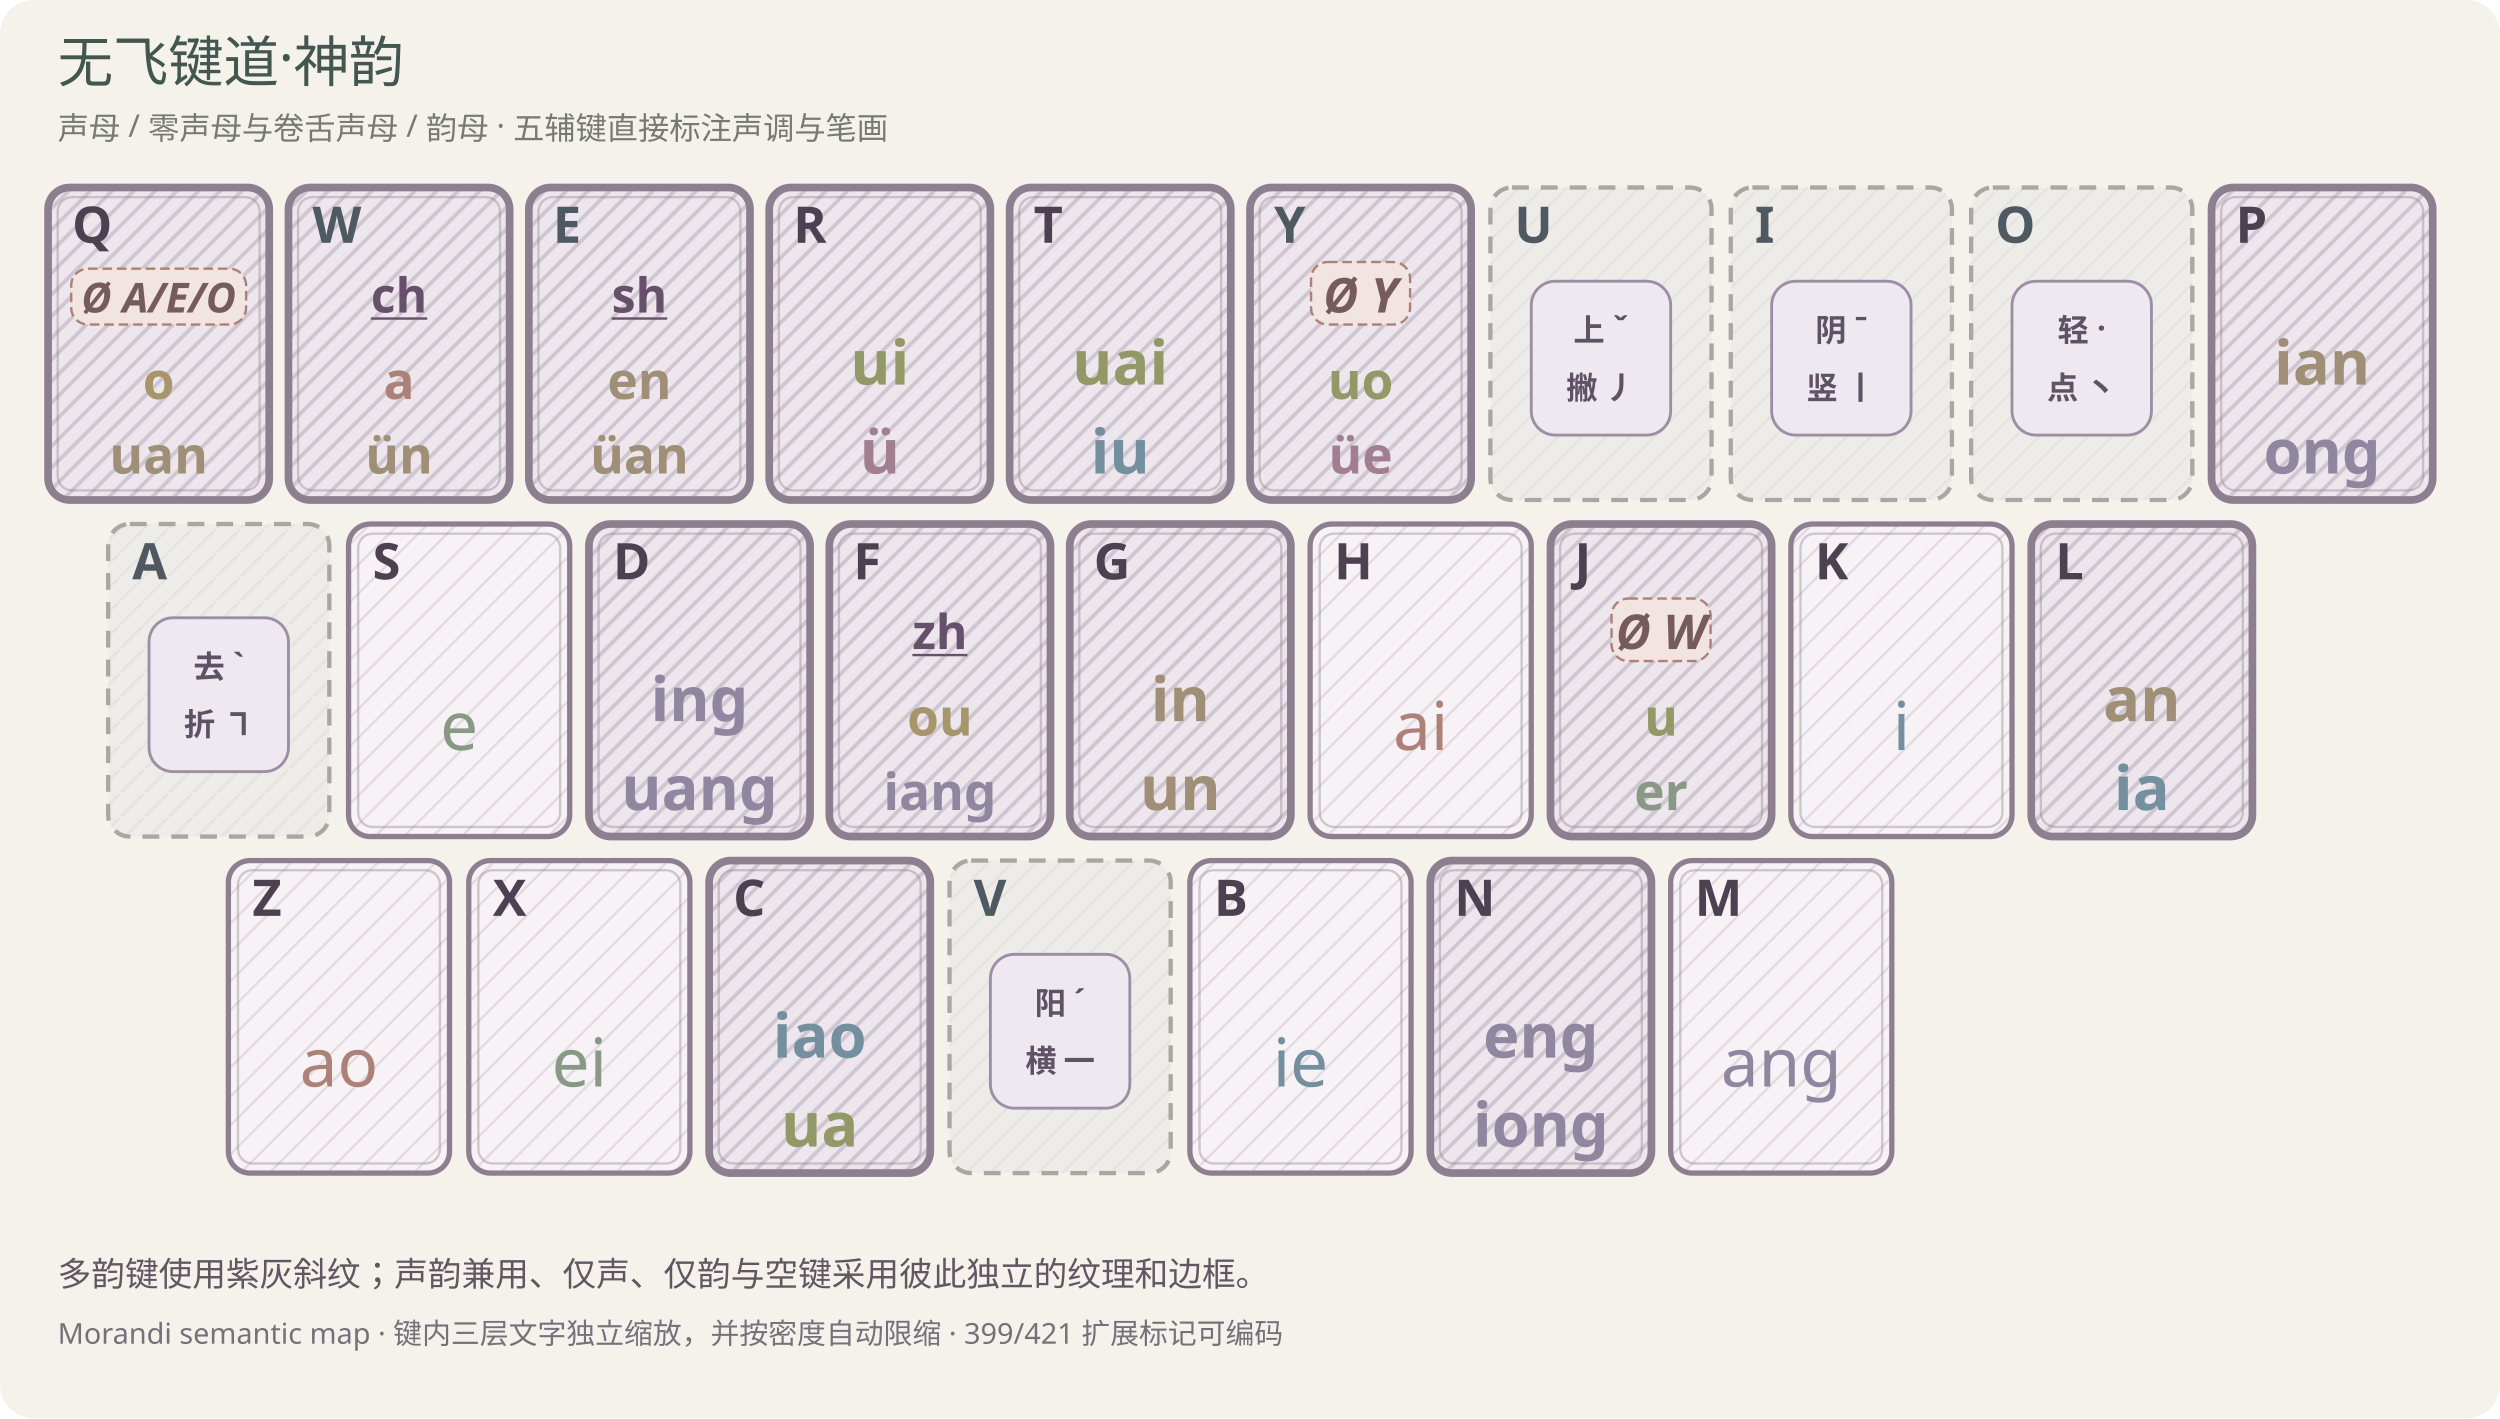
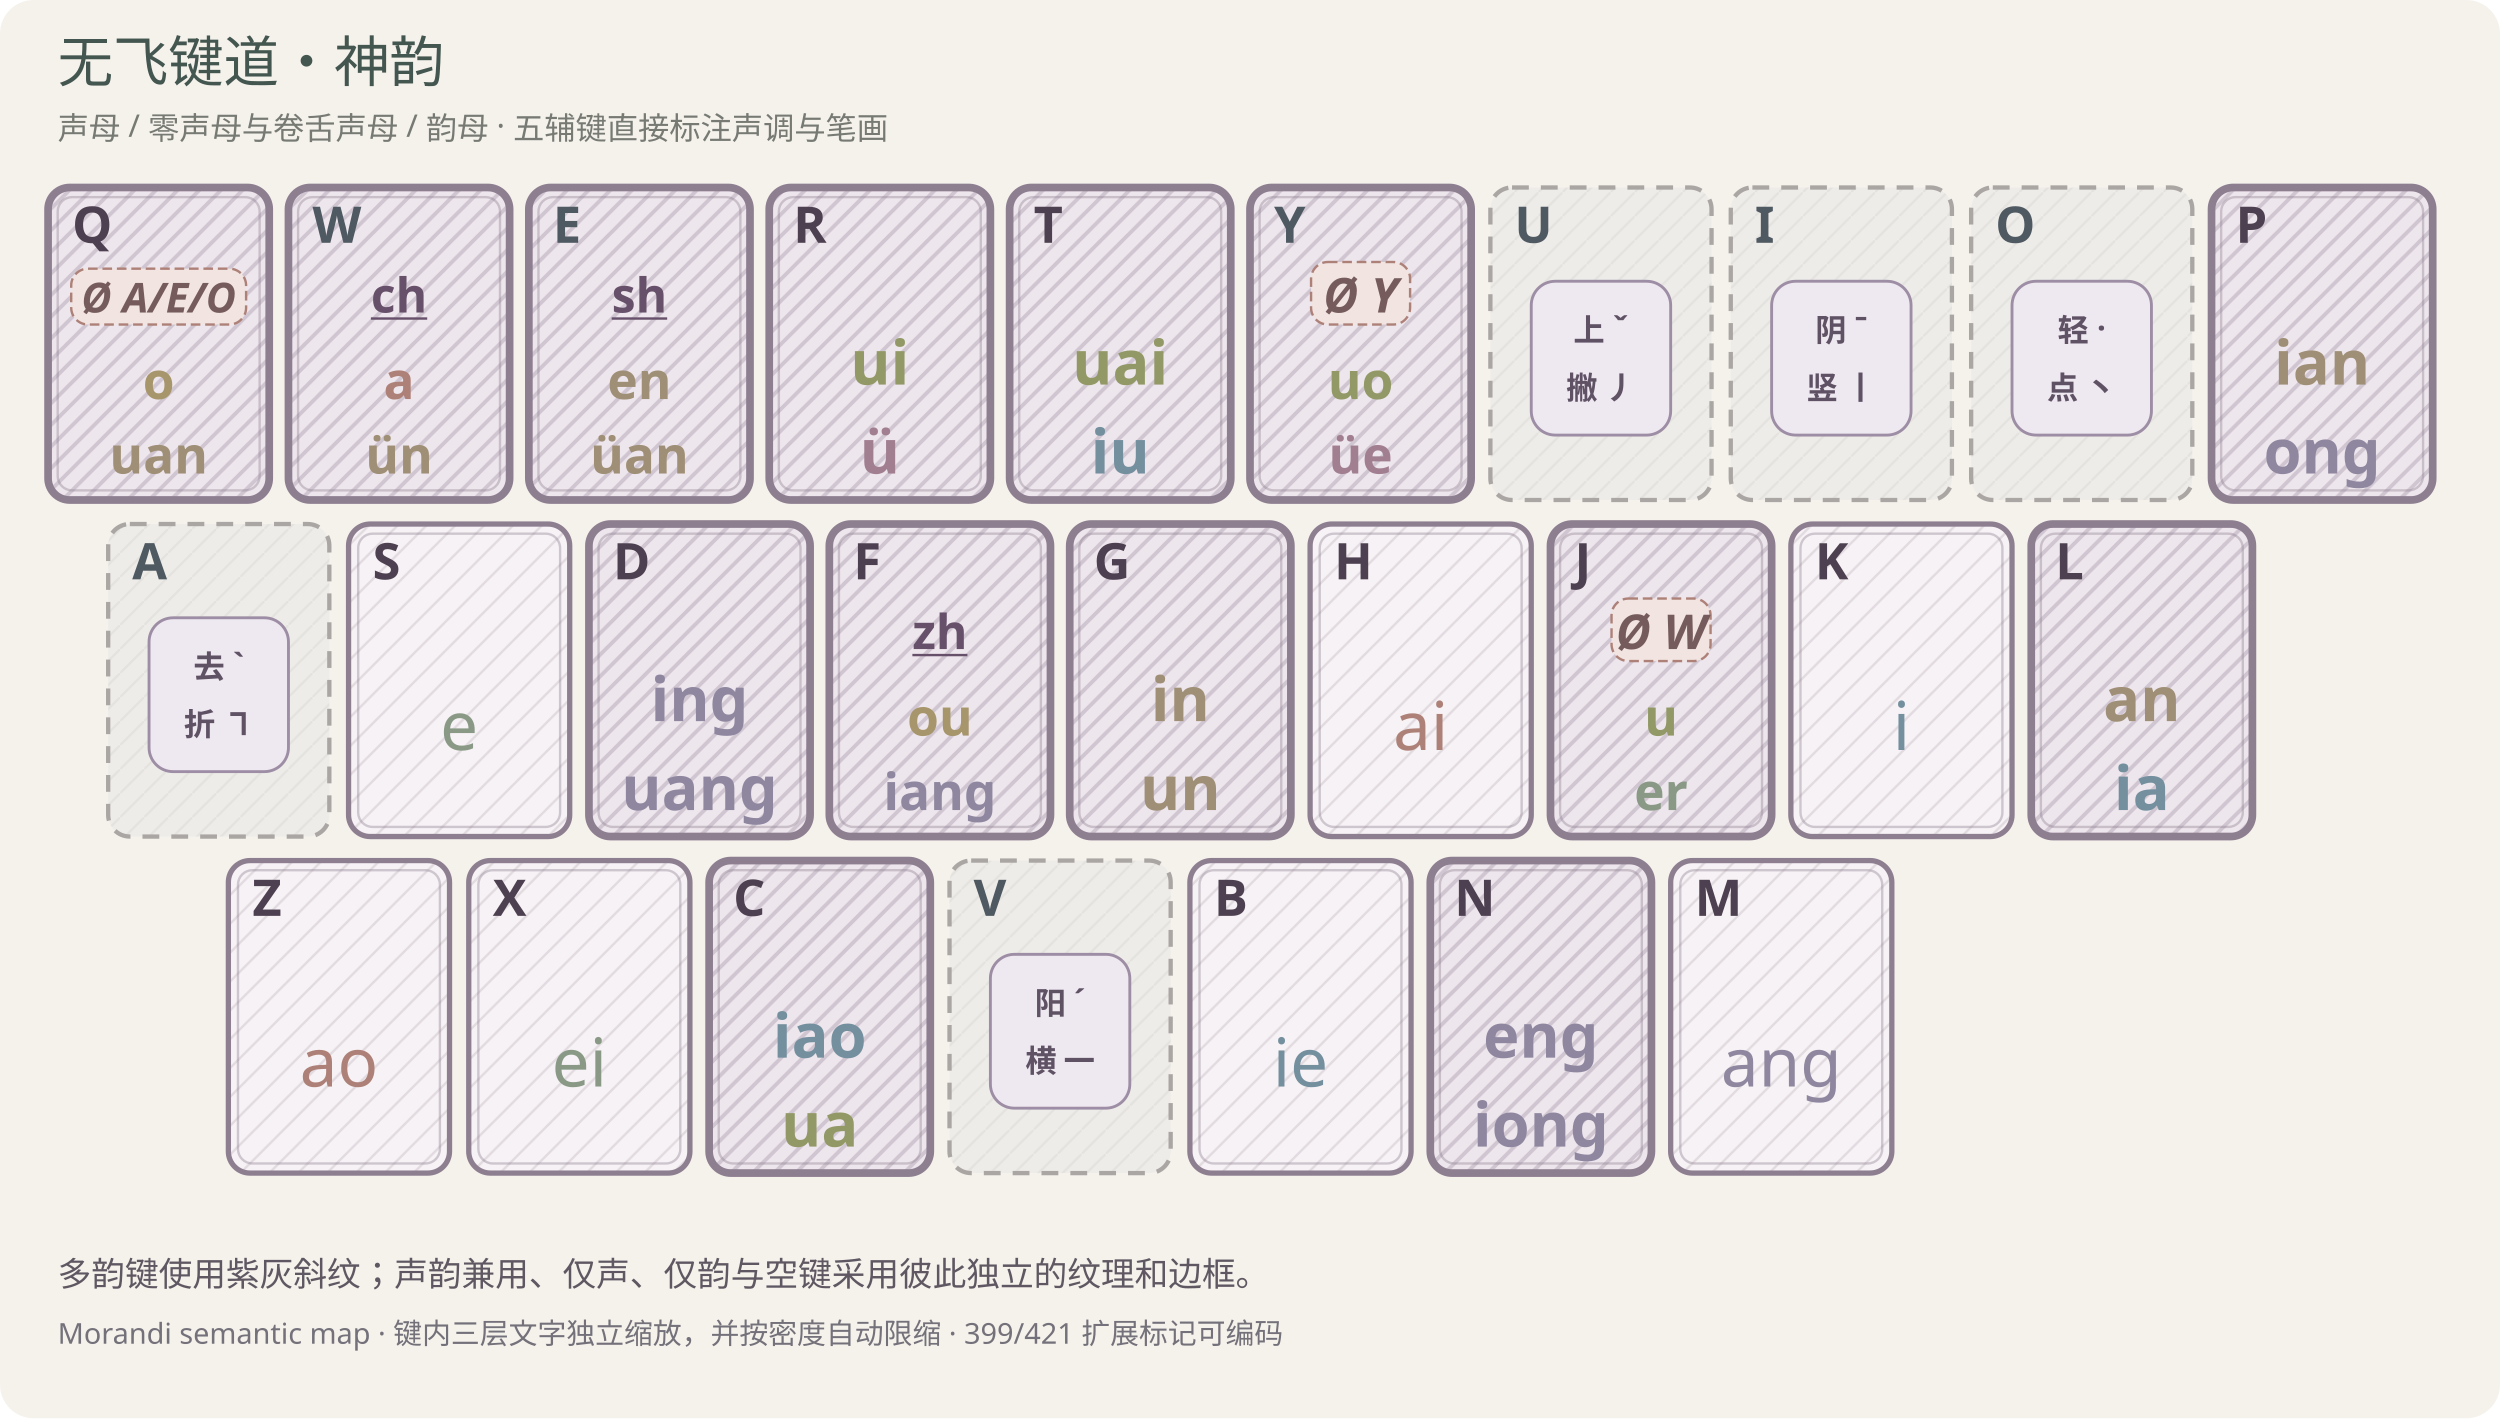
<svg xmlns="http://www.w3.org/2000/svg" class="keysvg nf4-keysvg" viewBox="0 0 1040 590" role="img" aria-labelledby="title desc">
  <defs>
    <pattern id="nf4-both" width="12" height="12" patternUnits="userSpaceOnUse">
      <rect width="12" height="12" fill="#f7f2f5" />
      <path d="M-3 3L3-3M0 12L12 0M9 15L15 9" stroke="#8d7e90" stroke-opacity=".2" />
    </pattern>
    <pattern id="nf4-ionly" width="9" height="9" patternUnits="userSpaceOnUse">
      <rect width="9" height="9" fill="#e8eef2" />
      <path d="M2 0V9M7 0V9" stroke="#748ea2" stroke-opacity=".18" />
    </pattern>
    <pattern id="nf4-ronly" width="10" height="10" patternUnits="userSpaceOnUse">
      <rect width="10" height="10" fill="#f3ebdf" />
      <circle cx="3" cy="3" r="1.15" fill="#ad8c61" fill-opacity=".3" />
    </pattern>
    <pattern id="nf4-none" width="10" height="10" patternUnits="userSpaceOnUse">
      <rect width="10" height="10" fill="#eeece8" />
      <path d="M0 10L10 0" stroke="#aaa6a4" stroke-opacity=".14" />
    </pattern>
    <pattern id="nf4-multi" width="9" height="9" patternUnits="userSpaceOnUse">
      <rect width="9" height="9" fill="#eee6ed" />
      <path d="M-2 2L2-2M0 9L9 0M7 11L11 7" stroke="#806f86" stroke-width="1.6" stroke-opacity=".27" />
    </pattern>
  </defs>
  <rect width="1040" height="590" rx="14" fill="#f5f2ec" />
-   <text x="24" y="34" fill="#445650" font-size="23" font-family="sans-serif">无飞键道·神韵</text>
+   <text x="24" y="34" fill="#445650" font-size="23" font-family="sans-serif">无飞键道・神韵</text>
  <text x="24" y="58" fill="#767a73" font-size="13" font-family="sans-serif">声母 / 零声母与卷舌声母 / 韵母 · 五辅键直接标注声调与笔画</text>
  <g data-key="Q">
    <clipPath id="nf4clip0">
      <rect x="23" y="81" width="86" height="124" rx="7" />
    </clipPath>
    <rect x="20" y="78" width="92" height="130" rx="9" fill="url(#nf4-multi)" stroke="#8d7e90" stroke-width="3.2" />
    <rect x="24" y="82" width="84" height="122" rx="6" fill="none" stroke="#8d7e90" stroke-opacity=".38" />
    <g clip-path="url(#nf4clip0)">
      <text x="30" y="101" font-family="sans-serif" font-size="21" fill="#4d4050" font-weight="800">Q</text>
      <rect x="29.621" y="111.759" width="72.759" height="23.241" rx="7" fill="#f1e4e1" stroke="#ad8178" stroke-dasharray="4 2" />
      <text x="66" y="130" text-anchor="middle" font-family="sans-serif" font-size="17.241" font-weight="700" font-style="italic" fill="#765b5c">Ø A/E/O</text>
      <text x="66" y="166" text-anchor="middle" font-family="sans-serif" font-size="21.39" font-weight="650" fill="#a7966c">o</text>
      <text x="66" y="197" text-anchor="middle" font-family="sans-serif" font-size="21.39" font-weight="650" fill="#9f8f76">uan</text>
    </g>
  </g>
  <g data-key="W">
    <clipPath id="nf4clip1">
      <rect x="123" y="81" width="86" height="124" rx="7" />
    </clipPath>
    <rect x="120" y="78" width="92" height="130" rx="9" fill="url(#nf4-multi)" stroke="#8d7e90" stroke-width="3.2" />
    <rect x="124" y="82" width="84" height="122" rx="6" fill="none" stroke="#8d7e90" stroke-opacity=".38" />
    <g clip-path="url(#nf4clip1)">
      <text x="130" y="101" font-family="sans-serif" font-size="21" fill="#4f5962" font-weight="680">W</text>
      <text x="166" y="130" text-anchor="middle" font-family="sans-serif" font-size="20" font-weight="700" class="pub-nonidentity" text-decoration="underline" fill="#66506a">ch</text>
      <text x="166" y="166" text-anchor="middle" font-family="sans-serif" font-size="21.39" font-weight="650" fill="#ad8178">a</text>
      <text x="166" y="197" text-anchor="middle" font-family="sans-serif" font-size="21.39" font-weight="650" fill="#9f8f76">ün</text>
    </g>
  </g>
  <g data-key="E">
    <clipPath id="nf4clip2">
      <rect x="223" y="81" width="86" height="124" rx="7" />
    </clipPath>
    <rect x="220" y="78" width="92" height="130" rx="9" fill="url(#nf4-multi)" stroke="#8d7e90" stroke-width="3.2" />
    <rect x="224" y="82" width="84" height="122" rx="6" fill="none" stroke="#8d7e90" stroke-opacity=".38" />
    <g clip-path="url(#nf4clip2)">
      <text x="230" y="101" font-family="sans-serif" font-size="21" fill="#4f5962" font-weight="680">E</text>
      <text x="266" y="130" text-anchor="middle" font-family="sans-serif" font-size="20" font-weight="700" class="pub-nonidentity" text-decoration="underline" fill="#66506a">sh</text>
      <text x="266" y="166" text-anchor="middle" font-family="sans-serif" font-size="21.39" font-weight="650" fill="#9f8f76">en</text>
      <text x="266" y="197" text-anchor="middle" font-family="sans-serif" font-size="21.39" font-weight="650" fill="#9f8f76">üan</text>
    </g>
  </g>
  <g data-key="R">
    <clipPath id="nf4clip3">
      <rect x="323" y="81" width="86" height="124" rx="7" />
    </clipPath>
    <rect x="320" y="78" width="92" height="130" rx="9" fill="url(#nf4-multi)" stroke="#8d7e90" stroke-width="3.2" />
    <rect x="324" y="82" width="84" height="122" rx="6" fill="none" stroke="#8d7e90" stroke-opacity=".38" />
    <g clip-path="url(#nf4clip3)">
      <text x="330" y="101" font-family="sans-serif" font-size="21" fill="#4d4050" font-weight="800">R</text>
      <text x="366" y="160" text-anchor="middle" font-family="sans-serif" font-size="25.53" font-weight="650" fill="#929967">ui</text>
      <text x="366" y="197" text-anchor="middle" font-family="sans-serif" font-size="25.53" font-weight="650" fill="#a17f91">ü</text>
    </g>
  </g>
  <g data-key="T">
    <clipPath id="nf4clip4">
      <rect x="423" y="81" width="86" height="124" rx="7" />
    </clipPath>
    <rect x="420" y="78" width="92" height="130" rx="9" fill="url(#nf4-multi)" stroke="#8d7e90" stroke-width="3.2" />
    <rect x="424" y="82" width="84" height="122" rx="6" fill="none" stroke="#8d7e90" stroke-opacity=".38" />
    <g clip-path="url(#nf4clip4)">
      <text x="430" y="101" font-family="sans-serif" font-size="21" fill="#4d4050" font-weight="800">T</text>
      <text x="466" y="160" text-anchor="middle" font-family="sans-serif" font-size="25.53" font-weight="650" fill="#929967">uai</text>
      <text x="466" y="197" text-anchor="middle" font-family="sans-serif" font-size="25.53" font-weight="650" fill="#748f9e">iu</text>
    </g>
  </g>
  <g data-key="Y">
    <clipPath id="nf4clip5">
      <rect x="523" y="81" width="86" height="124" rx="7" />
    </clipPath>
    <rect x="520" y="78" width="92" height="130" rx="9" fill="url(#nf4-multi)" stroke="#8d7e90" stroke-width="3.2" />
    <rect x="524" y="82" width="84" height="122" rx="6" fill="none" stroke="#8d7e90" stroke-opacity=".38" />
    <g clip-path="url(#nf4clip5)">
      <text x="530" y="101" font-family="sans-serif" font-size="21" fill="#4f5962" font-weight="680">Y</text>
      <rect x="545.4" y="109" width="41.2" height="26" rx="7" fill="#f1e4e1" stroke="#ad8178" stroke-dasharray="4 2" />
      <text x="566" y="130" text-anchor="middle" font-family="sans-serif" font-size="20" font-weight="700" font-style="italic" fill="#765b5c">Ø Y</text>
      <text x="566" y="166" text-anchor="middle" font-family="sans-serif" font-size="21.39" font-weight="650" fill="#929967">uo</text>
      <text x="566" y="197" text-anchor="middle" font-family="sans-serif" font-size="21.39" font-weight="650" fill="#a17f91">üe</text>
    </g>
  </g>
  <g data-key="U">
    <clipPath id="nf4clip6">
      <rect x="623" y="81" width="86" height="124" rx="7" />
    </clipPath>
    <rect x="620" y="78" width="92" height="130" rx="9" fill="url(#nf4-none)" stroke="#aaa6a4" stroke-width="1.8" stroke-dasharray="7 5" />
    <g clip-path="url(#nf4clip6)">
      <text x="630" y="101" font-family="sans-serif" font-size="21" fill="#4f5962" font-weight="680">U</text>
      <rect x="637" y="117" width="58" height="64" rx="10" fill="#eee8f0" stroke="#9d8da5" stroke-width="1.2" />
      <text x="666" y="142" text-anchor="middle" font-family="sans-serif" font-size="13" fill="#5f5265" font-weight="750">上 ˇ</text>
      <text x="666" y="166" text-anchor="middle" font-family="sans-serif" font-size="13" fill="#5f5265" font-weight="750">撇 丿</text>
    </g>
  </g>
  <g data-key="I">
    <clipPath id="nf4clip7">
      <rect x="723" y="81" width="86" height="124" rx="7" />
    </clipPath>
    <rect x="720" y="78" width="92" height="130" rx="9" fill="url(#nf4-none)" stroke="#aaa6a4" stroke-width="1.8" stroke-dasharray="7 5" />
    <g clip-path="url(#nf4clip7)">
      <text x="730" y="101" font-family="sans-serif" font-size="21" fill="#4f5962" font-weight="680">I</text>
      <rect x="737" y="117" width="58" height="64" rx="10" fill="#eee8f0" stroke="#9d8da5" stroke-width="1.2" />
      <text x="766" y="142" text-anchor="middle" font-family="sans-serif" font-size="13" fill="#5f5265" font-weight="750">阴 ˉ</text>
      <text x="766" y="166" text-anchor="middle" font-family="sans-serif" font-size="13" fill="#5f5265" font-weight="750">竖 丨</text>
    </g>
  </g>
  <g data-key="O">
    <clipPath id="nf4clip8">
      <rect x="823" y="81" width="86" height="124" rx="7" />
    </clipPath>
    <rect x="820" y="78" width="92" height="130" rx="9" fill="url(#nf4-none)" stroke="#aaa6a4" stroke-width="1.8" stroke-dasharray="7 5" />
    <g clip-path="url(#nf4clip8)">
      <text x="830" y="101" font-family="sans-serif" font-size="21" fill="#4f5962" font-weight="680">O</text>
      <rect x="837" y="117" width="58" height="64" rx="10" fill="#eee8f0" stroke="#9d8da5" stroke-width="1.2" />
      <text x="866" y="142" text-anchor="middle" font-family="sans-serif" font-size="13" fill="#5f5265" font-weight="750">轻 ·</text>
      <text x="866" y="166" text-anchor="middle" font-family="sans-serif" font-size="13" fill="#5f5265" font-weight="750">点 丶</text>
    </g>
  </g>
  <g data-key="P">
    <clipPath id="nf4clip9">
      <rect x="923" y="81" width="86" height="124" rx="7" />
    </clipPath>
    <rect x="920" y="78" width="92" height="130" rx="9" fill="url(#nf4-multi)" stroke="#8d7e90" stroke-width="3.2" />
    <rect x="924" y="82" width="84" height="122" rx="6" fill="none" stroke="#8d7e90" stroke-opacity=".38" />
    <g clip-path="url(#nf4clip9)">
      <text x="930" y="101" font-family="sans-serif" font-size="21" fill="#4d4050" font-weight="800">P</text>
      <text x="966" y="160" text-anchor="middle" font-family="sans-serif" font-size="25.53" font-weight="650" fill="#9f8f76">ian</text>
      <text x="966" y="197" text-anchor="middle" font-family="sans-serif" font-size="25.53" font-weight="650" fill="#8f879f">ong</text>
    </g>
  </g>
  <g data-key="A">
    <clipPath id="nf4clip13">
      <rect x="48" y="221" width="86" height="124" rx="7" />
    </clipPath>
    <rect x="45" y="218" width="92" height="130" rx="9" fill="url(#nf4-none)" stroke="#aaa6a4" stroke-width="1.8" stroke-dasharray="7 5" />
    <g clip-path="url(#nf4clip13)">
      <text x="55" y="241" font-family="sans-serif" font-size="21" fill="#4f5962" font-weight="680">A</text>
      <rect x="62" y="257" width="58" height="64" rx="10" fill="#eee8f0" stroke="#9d8da5" stroke-width="1.2" />
      <text x="91" y="282" text-anchor="middle" font-family="sans-serif" font-size="13" fill="#5f5265" font-weight="750">去 ˋ</text>
      <text x="91" y="306" text-anchor="middle" font-family="sans-serif" font-size="13" fill="#5f5265" font-weight="750">折 ㇕</text>
    </g>
  </g>
  <g data-key="S">
    <clipPath id="nf4clip14">
      <rect x="148" y="221" width="86" height="124" rx="7" />
    </clipPath>
    <rect x="145" y="218" width="92" height="130" rx="9" fill="url(#nf4-both)" stroke="#8d7e90" stroke-width="2.2" />
    <rect x="149" y="222" width="84" height="122" rx="6" fill="none" stroke="#8d7e90" stroke-opacity=".38" />
    <g clip-path="url(#nf4clip14)">
      <text x="155" y="241" font-family="sans-serif" font-size="21" fill="#4d4050" font-weight="800">S</text>
      <text x="191" y="312" text-anchor="middle" font-family="sans-serif" font-size="28" font-weight="540" fill="#899985">e</text>
    </g>
  </g>
  <g data-key="D">
    <clipPath id="nf4clip15">
      <rect x="248" y="221" width="86" height="124" rx="7" />
    </clipPath>
    <rect x="245" y="218" width="92" height="130" rx="9" fill="url(#nf4-multi)" stroke="#8d7e90" stroke-width="3.2" />
    <rect x="249" y="222" width="84" height="122" rx="6" fill="none" stroke="#8d7e90" stroke-opacity=".38" />
    <g clip-path="url(#nf4clip15)">
      <text x="255" y="241" font-family="sans-serif" font-size="21" fill="#4d4050" font-weight="800">D</text>
      <text x="291" y="300" text-anchor="middle" font-family="sans-serif" font-size="25.53" font-weight="650" fill="#8f879f">ing</text>
      <text x="291" y="337" text-anchor="middle" font-family="sans-serif" font-size="25.53" font-weight="650" fill="#8f879f">uang</text>
    </g>
  </g>
  <g data-key="F">
    <clipPath id="nf4clip16">
      <rect x="348" y="221" width="86" height="124" rx="7" />
    </clipPath>
    <rect x="345" y="218" width="92" height="130" rx="9" fill="url(#nf4-multi)" stroke="#8d7e90" stroke-width="3.2" />
    <rect x="349" y="222" width="84" height="122" rx="6" fill="none" stroke="#8d7e90" stroke-opacity=".38" />
    <g clip-path="url(#nf4clip16)">
      <text x="355" y="241" font-family="sans-serif" font-size="21" fill="#4d4050" font-weight="800">F</text>
      <text x="391" y="270" text-anchor="middle" font-family="sans-serif" font-size="20" font-weight="700" class="pub-nonidentity" text-decoration="underline" fill="#66506a">zh</text>
      <text x="391" y="306" text-anchor="middle" font-family="sans-serif" font-size="21.39" font-weight="650" fill="#a7966c">ou</text>
      <text x="391" y="337" text-anchor="middle" font-family="sans-serif" font-size="21.39" font-weight="650" fill="#8f879f">iang</text>
    </g>
  </g>
  <g data-key="G">
    <clipPath id="nf4clip17">
      <rect x="448" y="221" width="86" height="124" rx="7" />
    </clipPath>
    <rect x="445" y="218" width="92" height="130" rx="9" fill="url(#nf4-multi)" stroke="#8d7e90" stroke-width="3.2" />
    <rect x="449" y="222" width="84" height="122" rx="6" fill="none" stroke="#8d7e90" stroke-opacity=".38" />
    <g clip-path="url(#nf4clip17)">
      <text x="455" y="241" font-family="sans-serif" font-size="21" fill="#4d4050" font-weight="800">G</text>
      <text x="491" y="300" text-anchor="middle" font-family="sans-serif" font-size="25.53" font-weight="650" fill="#9f8f76">in</text>
      <text x="491" y="337" text-anchor="middle" font-family="sans-serif" font-size="25.53" font-weight="650" fill="#9f8f76">un</text>
    </g>
  </g>
  <g data-key="H">
    <clipPath id="nf4clip18">
      <rect x="548" y="221" width="86" height="124" rx="7" />
    </clipPath>
    <rect x="545" y="218" width="92" height="130" rx="9" fill="url(#nf4-both)" stroke="#8d7e90" stroke-width="2.2" />
    <rect x="549" y="222" width="84" height="122" rx="6" fill="none" stroke="#8d7e90" stroke-opacity=".38" />
    <g clip-path="url(#nf4clip18)">
      <text x="555" y="241" font-family="sans-serif" font-size="21" fill="#4d4050" font-weight="800">H</text>
      <text x="591" y="312" text-anchor="middle" font-family="sans-serif" font-size="28" font-weight="540" fill="#ad8178">ai</text>
    </g>
  </g>
  <g data-key="J">
    <clipPath id="nf4clip19">
      <rect x="648" y="221" width="86" height="124" rx="7" />
    </clipPath>
    <rect x="645" y="218" width="92" height="130" rx="9" fill="url(#nf4-multi)" stroke="#8d7e90" stroke-width="3.2" />
    <rect x="649" y="222" width="84" height="122" rx="6" fill="none" stroke="#8d7e90" stroke-opacity=".38" />
    <g clip-path="url(#nf4clip19)">
      <text x="655" y="241" font-family="sans-serif" font-size="21" fill="#4d4050" font-weight="800">J</text>
      <rect x="670.4" y="249" width="41.2" height="26" rx="7" fill="#f1e4e1" stroke="#ad8178" stroke-dasharray="4 2" />
      <text x="691" y="270" text-anchor="middle" font-family="sans-serif" font-size="20" font-weight="700" font-style="italic" fill="#765b5c">Ø W</text>
      <text x="691" y="306" text-anchor="middle" font-family="sans-serif" font-size="21.39" font-weight="650" fill="#929967">u</text>
      <text x="691" y="337" text-anchor="middle" font-family="sans-serif" font-size="21.39" font-weight="650" fill="#899985">er</text>
    </g>
  </g>
  <g data-key="K">
    <clipPath id="nf4clip20">
      <rect x="748" y="221" width="86" height="124" rx="7" />
    </clipPath>
    <rect x="745" y="218" width="92" height="130" rx="9" fill="url(#nf4-both)" stroke="#8d7e90" stroke-width="2.2" />
    <rect x="749" y="222" width="84" height="122" rx="6" fill="none" stroke="#8d7e90" stroke-opacity=".38" />
    <g clip-path="url(#nf4clip20)">
      <text x="755" y="241" font-family="sans-serif" font-size="21" fill="#4d4050" font-weight="800">K</text>
      <text x="791" y="312" text-anchor="middle" font-family="sans-serif" font-size="28" font-weight="540" fill="#748f9e">i</text>
    </g>
  </g>
  <g data-key="L">
    <clipPath id="nf4clip21">
      <rect x="848" y="221" width="86" height="124" rx="7" />
    </clipPath>
    <rect x="845" y="218" width="92" height="130" rx="9" fill="url(#nf4-multi)" stroke="#8d7e90" stroke-width="3.2" />
    <rect x="849" y="222" width="84" height="122" rx="6" fill="none" stroke="#8d7e90" stroke-opacity=".38" />
    <g clip-path="url(#nf4clip21)">
      <text x="855" y="241" font-family="sans-serif" font-size="21" fill="#4d4050" font-weight="800">L</text>
      <text x="891" y="300" text-anchor="middle" font-family="sans-serif" font-size="25.53" font-weight="650" fill="#9f8f76">an</text>
      <text x="891" y="337" text-anchor="middle" font-family="sans-serif" font-size="25.53" font-weight="650" fill="#748f9e">ia</text>
    </g>
  </g>
  <g data-key="Z">
    <clipPath id="nf4clip24">
      <rect x="98" y="361" width="86" height="124" rx="7" />
    </clipPath>
    <rect x="95" y="358" width="92" height="130" rx="9" fill="url(#nf4-both)" stroke="#8d7e90" stroke-width="2.2" />
    <rect x="99" y="362" width="84" height="122" rx="6" fill="none" stroke="#8d7e90" stroke-opacity=".38" />
    <g clip-path="url(#nf4clip24)">
      <text x="105" y="381" font-family="sans-serif" font-size="21" fill="#4d4050" font-weight="800">Z</text>
      <text x="141" y="452" text-anchor="middle" font-family="sans-serif" font-size="28" font-weight="540" fill="#ad8178">ao</text>
    </g>
  </g>
  <g data-key="X">
    <clipPath id="nf4clip25">
      <rect x="198" y="361" width="86" height="124" rx="7" />
    </clipPath>
    <rect x="195" y="358" width="92" height="130" rx="9" fill="url(#nf4-both)" stroke="#8d7e90" stroke-width="2.2" />
    <rect x="199" y="362" width="84" height="122" rx="6" fill="none" stroke="#8d7e90" stroke-opacity=".38" />
    <g clip-path="url(#nf4clip25)">
      <text x="205" y="381" font-family="sans-serif" font-size="21" fill="#4d4050" font-weight="800">X</text>
      <text x="241" y="452" text-anchor="middle" font-family="sans-serif" font-size="28" font-weight="540" fill="#899985">ei</text>
    </g>
  </g>
  <g data-key="C">
    <clipPath id="nf4clip26">
      <rect x="298" y="361" width="86" height="124" rx="7" />
    </clipPath>
    <rect x="295" y="358" width="92" height="130" rx="9" fill="url(#nf4-multi)" stroke="#8d7e90" stroke-width="3.2" />
    <rect x="299" y="362" width="84" height="122" rx="6" fill="none" stroke="#8d7e90" stroke-opacity=".38" />
    <g clip-path="url(#nf4clip26)">
      <text x="305" y="381" font-family="sans-serif" font-size="21" fill="#4d4050" font-weight="800">C</text>
      <text x="341" y="440" text-anchor="middle" font-family="sans-serif" font-size="25.53" font-weight="650" fill="#748f9e">iao</text>
      <text x="341" y="477" text-anchor="middle" font-family="sans-serif" font-size="25.53" font-weight="650" fill="#929967">ua</text>
    </g>
  </g>
  <g data-key="V">
    <clipPath id="nf4clip27">
      <rect x="398" y="361" width="86" height="124" rx="7" />
    </clipPath>
    <rect x="395" y="358" width="92" height="130" rx="9" fill="url(#nf4-none)" stroke="#aaa6a4" stroke-width="1.8" stroke-dasharray="7 5" />
    <g clip-path="url(#nf4clip27)">
      <text x="405" y="381" font-family="sans-serif" font-size="21" fill="#4f5962" font-weight="680">V</text>
      <rect x="412" y="397" width="58" height="64" rx="10" fill="#eee8f0" stroke="#9d8da5" stroke-width="1.2" />
      <text x="441" y="422" text-anchor="middle" font-family="sans-serif" font-size="13" fill="#5f5265" font-weight="750">阳 ˊ</text>
      <text x="441" y="446" text-anchor="middle" font-family="sans-serif" font-size="13" fill="#5f5265" font-weight="750">横 一</text>
    </g>
  </g>
  <g data-key="B">
    <clipPath id="nf4clip28">
      <rect x="498" y="361" width="86" height="124" rx="7" />
    </clipPath>
    <rect x="495" y="358" width="92" height="130" rx="9" fill="url(#nf4-both)" stroke="#8d7e90" stroke-width="2.2" />
    <rect x="499" y="362" width="84" height="122" rx="6" fill="none" stroke="#8d7e90" stroke-opacity=".38" />
    <g clip-path="url(#nf4clip28)">
      <text x="505" y="381" font-family="sans-serif" font-size="21" fill="#4d4050" font-weight="800">B</text>
      <text x="541" y="452" text-anchor="middle" font-family="sans-serif" font-size="28" font-weight="540" fill="#748f9e">ie</text>
    </g>
  </g>
  <g data-key="N">
    <clipPath id="nf4clip29">
      <rect x="598" y="361" width="86" height="124" rx="7" />
    </clipPath>
    <rect x="595" y="358" width="92" height="130" rx="9" fill="url(#nf4-multi)" stroke="#8d7e90" stroke-width="3.2" />
    <rect x="599" y="362" width="84" height="122" rx="6" fill="none" stroke="#8d7e90" stroke-opacity=".38" />
    <g clip-path="url(#nf4clip29)">
      <text x="605" y="381" font-family="sans-serif" font-size="21" fill="#4d4050" font-weight="800">N</text>
      <text x="641" y="440" text-anchor="middle" font-family="sans-serif" font-size="25.53" font-weight="650" fill="#8f879f">eng</text>
      <text x="641" y="477" text-anchor="middle" font-family="sans-serif" font-size="25.53" font-weight="650" fill="#8f879f">iong</text>
    </g>
  </g>
  <g data-key="M">
    <clipPath id="nf4clip30">
      <rect x="698" y="361" width="86" height="124" rx="7" />
    </clipPath>
    <rect x="695" y="358" width="92" height="130" rx="9" fill="url(#nf4-both)" stroke="#8d7e90" stroke-width="2.2" />
    <rect x="699" y="362" width="84" height="122" rx="6" fill="none" stroke="#8d7e90" stroke-opacity=".38" />
    <g clip-path="url(#nf4clip30)">
      <text x="705" y="381" font-family="sans-serif" font-size="21" fill="#4d4050" font-weight="800">M</text>
      <text x="741" y="452" text-anchor="middle" font-family="sans-serif" font-size="28" font-weight="540" fill="#8f879f">ang</text>
    </g>
  </g>
  <text x="24" y="535" fill="#5f5862" font-size="14" font-family="sans-serif">多韵键使用紫灰斜纹；声韵兼用、仅声、仅韵与空键采用彼此独立的纹理和边框。</text>
  <text x="24" y="559" fill="#74717a" font-size="12" font-family="sans-serif">Morandi semantic map · 键内三层文字独立缩放，并按密度自动限缩 · 399/421 扩展标记可编码</text>
</svg>
